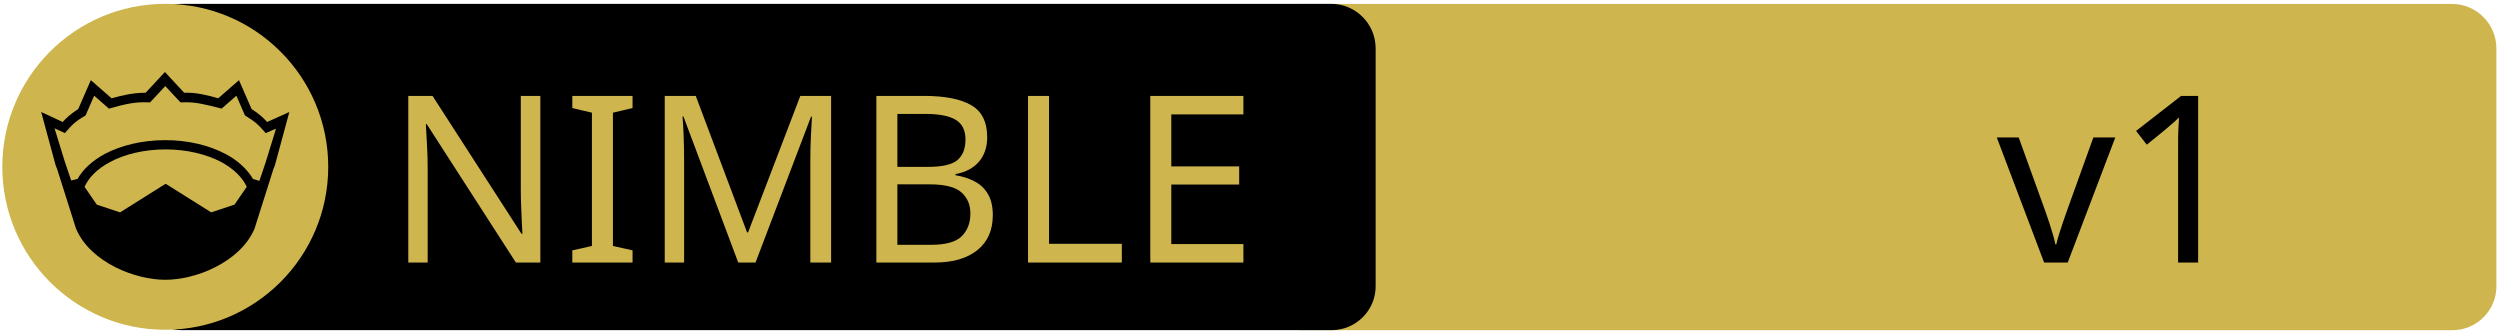
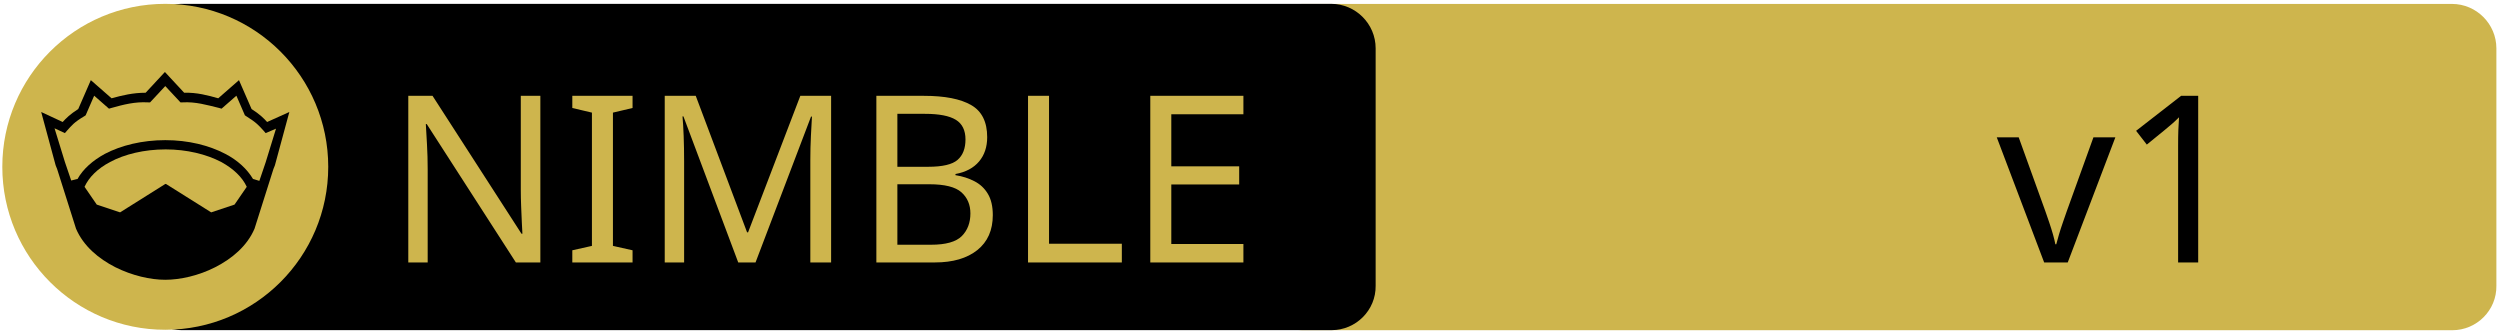
- <svg xmlns="http://www.w3.org/2000/svg" width="675" height="90" xml:space="preserve" version="1.1">
-   <g>
-     <path fill="#CEB54D" id="svg_15" d="m662.123,89.159l-310.5,0c-6.6,0 -12,-5.4 -12,-12l0,-64.1c0,-6.6 5.4,-12 12,-12l310.4,0c6.6,0 12,5.4 12,12l0,64.1c0.1,6.6 -5.3,12 -11.9,12z" />
-     <path id="svg_1" d="m359.524,89.139l-310.5,0c-6.6,0 -12,-5.4 -12,-12l0,-64.1c0,-6.6 5.4,-12 12,-12l310.4,0c6.6,0 12,5.4 12,12l0,64.1c0.1,6.6 -5.3,12 -11.9,12z" />
-     <rect id="svg_2" fill="none" height="45.9" width="315.3" class="st0" y="24.539" x="60.224" />
-     <circle id="svg_4" fill="#CEB54D" r="44" cy="45.039" cx="44.624" class="st1" />
-     <g id="XMLID_4_">
-       <path id="svg_5" d="m78.124,30.239l-3.9,14.4l-0.4,1l-5.1,16.1c0,0 0,0 0,0c-2,4.7 -6.1,8.1 -10.6,10.4c-4.5,2.3 -9.5,3.4 -13.5,3.4c-4,0 -8.9,-1.1 -13.5,-3.4c-4.5,-2.3 -8.6,-5.7 -10.6,-10.4c0,0 0,0 0,0l-5.1,-16.1l-0.4,-1l-3.9,-14.4l5.8,2.7c0.9,-1 2,-2.1 4.2,-3.5l3.4,-7.8l5.6,4.9c2.9,-0.8 5.8,-1.5 9.2,-1.5l5.2,-5.6l5.2,5.6c3.4,-0.1 6.4,0.7 9.2,1.5l5.6,-4.9l3.4,7.8c2.2,1.4 3.3,2.5 4.2,3.5l6,-2.7z" />
-       <g id="XMLID_6_">
-         <g id="svg_6">
-           <path id="svg_7" fill="#CEB54D" d="m66.624,50.439l-3.3,4.8l-6.3,2.1l-12.1,-7.6c-0.1,-0.1 -0.3,-0.1 -0.4,0l-12.1,7.6l-6.3,-2.1l-3.3,-4.8c1.2,-2.6 3.5,-4.9 6.9,-6.7c3.9,-2.1 9.2,-3.4 15,-3.4c5.7,0 11,1.3 15,3.4c3.3,1.8 5.7,4.1 6.9,6.7z" class="st1" />
+ <svg xmlns="http://www.w3.org/2000/svg" xmlns:xlink="http://www.w3.org/1999/xlink" width="675" height="90" xml:space="preserve" version="1.1">
+   <a xlink:href="https://github.com/amkrajewski/nimble-badge">
+     <g>
+       <path fill="#CEB54D" id="svg_15" d="m662.123,89.159l-310.5,0c-6.6,0 -12,-5.4 -12,-12l0,-64.1c0,-6.6 5.4,-12 12,-12l310.4,0c6.6,0 12,5.4 12,12l0,64.1c0.1,6.6 -5.3,12 -11.9,12z" />
+       <path id="svg_1" d="m359.524,89.139l-310.5,0c-6.6,0 -12,-5.4 -12,-12l0,-64.1c0,-6.6 5.4,-12 12,-12l310.4,0c6.6,0 12,5.4 12,12l0,64.1c0.1,6.6 -5.3,12 -11.9,12z" />
+       <rect id="svg_2" fill="none" height="45.9" width="315.3" class="st0" y="24.539" x="60.224" />
+       <circle id="svg_4" fill="#CEB54D" r="44" cy="45.039" cx="44.624" class="st1" />
+       <g id="XMLID_4_">
+         <path id="svg_5" d="m78.124,30.239l-3.9,14.4l-0.4,1l-5.1,16.1c0,0 0,0 0,0c-2,4.7 -6.1,8.1 -10.6,10.4c-4.5,2.3 -9.5,3.4 -13.5,3.4c-4,0 -8.9,-1.1 -13.5,-3.4c-4.5,-2.3 -8.6,-5.7 -10.6,-10.4c0,0 0,0 0,0l-5.1,-16.1l-0.4,-1l-3.9,-14.4l5.8,2.7c0.9,-1 2,-2.1 4.2,-3.5l3.4,-7.8l5.6,4.9c2.9,-0.8 5.8,-1.5 9.2,-1.5l5.2,-5.6l5.2,5.6c3.4,-0.1 6.4,0.7 9.2,1.5l5.6,-4.9l3.4,7.8c2.2,1.4 3.3,2.5 4.2,3.5l6,-2.7z" />
+         <g id="XMLID_6_">
+           <g id="svg_6">
+             <path id="svg_7" fill="#CEB54D" d="m66.624,50.439l-3.3,4.8l-6.3,2.1l-12.1,-7.6c-0.1,-0.1 -0.3,-0.1 -0.4,0l-12.1,7.6l-6.3,-2.1l-3.3,-4.8c1.2,-2.6 3.5,-4.9 6.9,-6.7c3.9,-2.1 9.2,-3.4 15,-3.4c5.7,0 11,1.3 15,3.4c3.3,1.8 5.7,4.1 6.9,6.7z" class="st1" />
+           </g>
+           <g id="svg_8" />
        </g>
-         <g id="svg_8" />
+         <g id="XMLID_5_">
+           <g id="svg_9">
+             <path id="svg_10" fill="#CEB54D" d="m74.524,34.739l-2.8,9.1l-1.7,5l-1.6,-0.5c0,0 -0.1,0 -0.1,0c-1.6,-2.7 -4.2,-5.1 -7.5,-6.8c-4.4,-2.3 -10,-3.7 -16.2,-3.7c-6.2,0 -11.9,1.4 -16.3,3.7c-3.3,1.8 -5.9,4.1 -7.4,6.8c0,0 -0.1,0 -0.1,0l-1.6,0.4l-1.7,-5l-2.8,-9.1l2.8,1.3l0.6,-0.7c1.2,-1.3 1.8,-2.2 4.7,-3.9l0.3,-0.2l2.3,-5.3l4,3.5l0.7,-0.2c3.2,-0.9 6.3,-1.7 9.8,-1.5l0.6,0l4.1,-4.4l4.1,4.4l0.6,0c3.5,-0.2 6.5,0.7 9.8,1.5l0.7,0.2l4,-3.5l2.3,5.3l0.3,0.2c2.9,1.8 3.5,2.6 4.7,3.9l0.6,0.7l2.8,-1.2z" class="st1" />
+           </g>
+           <g id="svg_11" />
+         </g>
      </g>
-       <g id="XMLID_5_">
-         <g id="svg_9">
-           <path id="svg_10" fill="#CEB54D" d="m74.524,34.739l-2.8,9.1l-1.7,5l-1.6,-0.5c0,0 -0.1,0 -0.1,0c-1.6,-2.7 -4.2,-5.1 -7.5,-6.8c-4.4,-2.3 -10,-3.7 -16.2,-3.7c-6.2,0 -11.9,1.4 -16.3,3.7c-3.3,1.8 -5.9,4.1 -7.4,6.8c0,0 -0.1,0 -0.1,0l-1.6,0.4l-1.7,-5l-2.8,-9.1l2.8,1.3l0.6,-0.7c1.2,-1.3 1.8,-2.2 4.7,-3.9l0.3,-0.2l2.3,-5.3l4,3.5l0.7,-0.2c3.2,-0.9 6.3,-1.7 9.8,-1.5l0.6,0l4.1,-4.4l4.1,4.4l0.6,0c3.5,-0.2 6.5,0.7 9.8,1.5l0.7,0.2l4,-3.5l2.3,5.3l0.3,0.2c2.9,1.8 3.5,2.6 4.7,3.9l0.6,0.7l2.8,-1.2z" class="st1" />
-         </g>
-         <g id="svg_11" />
-       </g>
+       <text x="-442" y="-350.021" id="svg_16" font-size="63px" font-family="'PT Sans Caption'" fill="#CEB54D" class="st1 st2 st3" transform="matrix(1 0 0 1 546.13 420.879)">NIMBLE</text>
+       <text x="-7.0" y="-350.012" id="svg_17" font-size="63.012px" font-family="'PT Sans Caption'" fill="#000000" class="st1 st2 st3" transform="matrix(1 0 0 1 546.13 420.879)">v1</text>
    </g>
-     <text x="-442" y="-350" id="svg_16" font-size="63px" font-family="'PT Sans Caption'" fill="#CEB54D" class="st1 st2 st3" transform="matrix(1 0 0 1 546.13 420.879)">NIMBLE</text>
-     <text x="-7.0" y="-350" id="svg_17" font-size="63px" font-family="'PT Sans Caption'" fill="#000000" class="st1 st2 st3" transform="matrix(1 0 0 1 546.13 420.879)">v1</text>
-   </g>
+   </a>
</svg>
